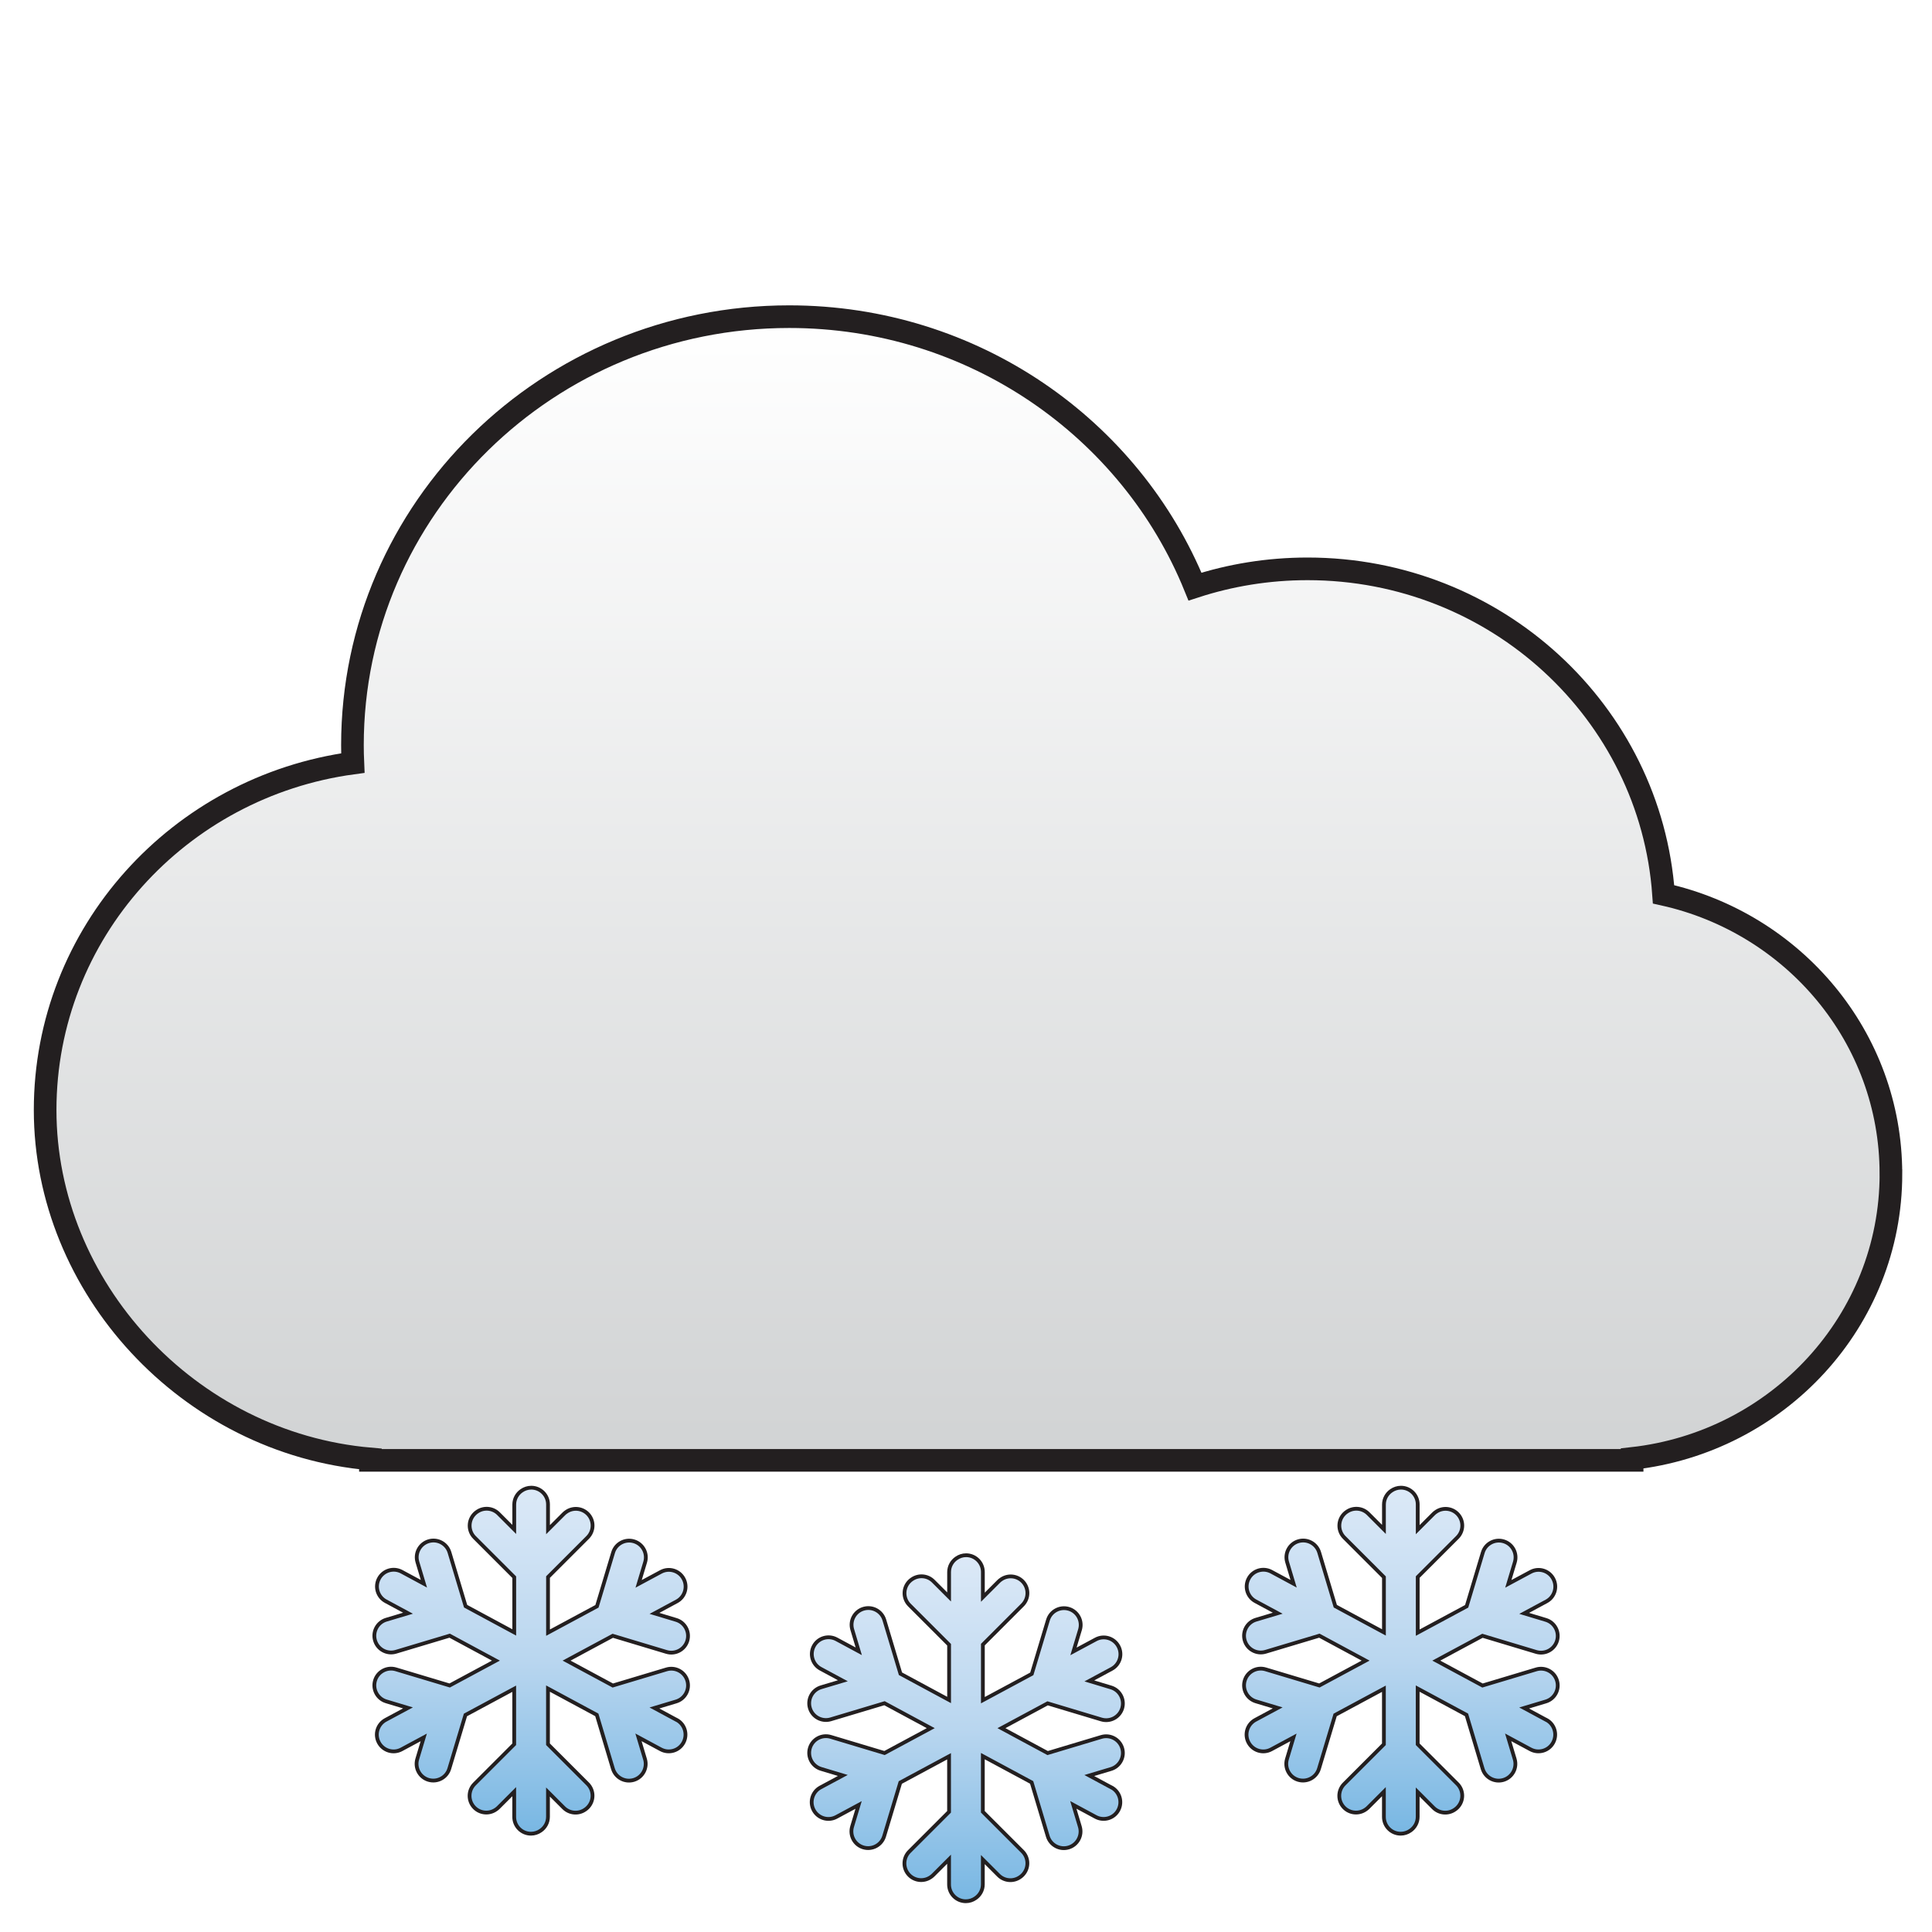
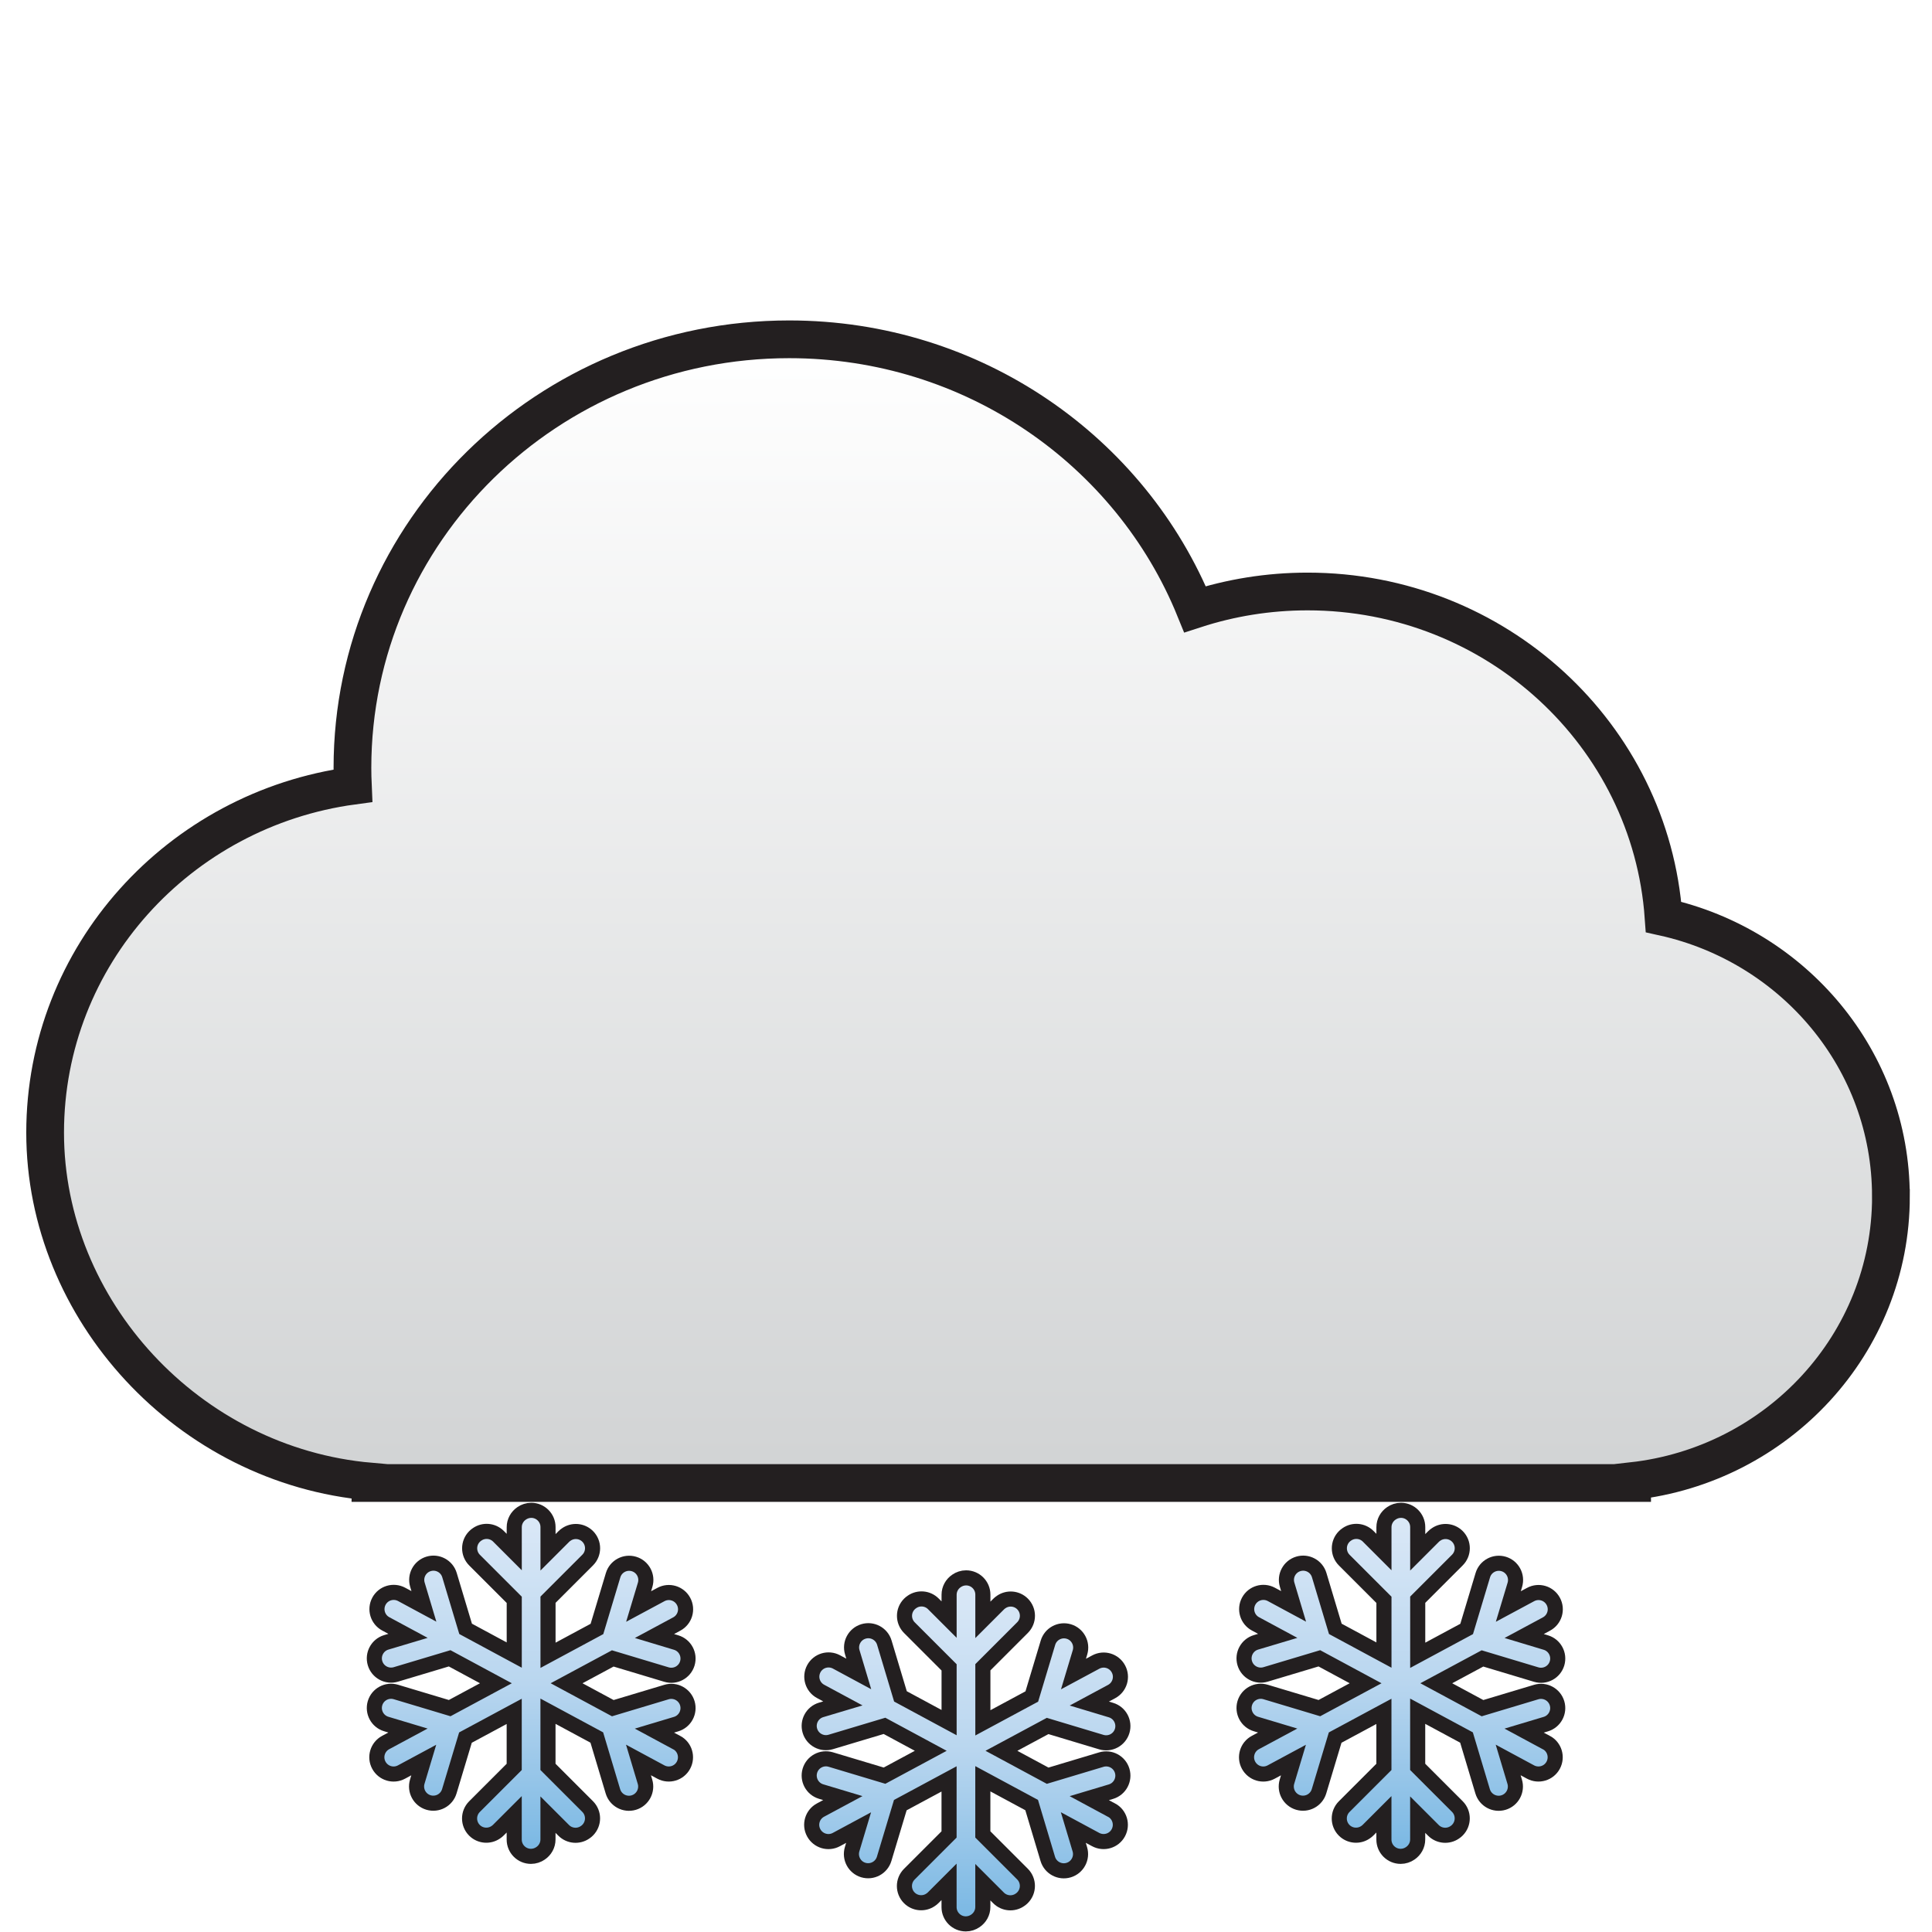
- <svg xmlns="http://www.w3.org/2000/svg" xmlns:xlink="http://www.w3.org/1999/xlink" version="1.1" viewBox="0 0 512 512">
+ <svg xmlns="http://www.w3.org/2000/svg" id="Layer_1" version="1.1" viewBox="0 0 512 512">
  <defs>
    <style>
      .st0 {
-         fill: url(#linear-gradient);
-         stroke-width: 6px;
+         fill: url(#linear-gradient2);
+       }
+ 
+       .st0, .st1, .st2 {
+         stroke-width: 4px;
      }

      .st0, .st1, .st2, .st3 {
        stroke: #231f20;
        stroke-miterlimit: 10;
      }

      .st1 {
-         fill: url(#linear-gradient2);
+         fill: url(#linear-gradient3);
      }

      .st2 {
-         fill: url(#linear-gradient3);
+         fill: url(#linear-gradient1);
      }

      .st3 {
-         fill: url(#linear-gradient1);
+         fill: url(#linear-gradient);
+         stroke-width: 10px;
      }
    </style>
-     <linearGradient id="linear-gradient" x1="256.53" y1="83.91" x2="256.53" y2="387" gradientUnits="userSpaceOnUse">
+     <linearGradient id="linear-gradient" x1="256.54" y1="422.08" x2="256.54" y2="118.99" gradientTransform="translate(0 512) scale(1 -1)" gradientUnits="userSpaceOnUse">
      <stop offset="0" stop-color="#fff" />
      <stop offset="1" stop-color="#d1d3d4" />
    </linearGradient>
-     <linearGradient id="linear-gradient1" x1="140.76" y1="394.24" x2="140.76" y2="485.95" gradientUnits="userSpaceOnUse">
+     <linearGradient id="linear-gradient1" x1="140.77" y1="111.75" x2="140.77" y2="20.05" gradientTransform="translate(0 512) scale(1 -1)" gradientUnits="userSpaceOnUse">
      <stop offset="0" stop-color="#dce9f7" />
      <stop offset=".5" stop-color="#b9d6ef" />
      <stop offset="1" stop-color="#78b7e3" />
    </linearGradient>
-     <linearGradient id="linear-gradient2" x1="256" y1="412.14" x2="256" y2="503.86" xlink:href="#linear-gradient1" />
-     <linearGradient id="linear-gradient3" x1="371.24" x2="371.24" xlink:href="#linear-gradient1" />
+     <linearGradient id="linear-gradient2" x1="256.01" y1="93.85" x2="256.01" y2="2.15" gradientTransform="translate(0 512) scale(1 -1)" gradientUnits="userSpaceOnUse">
+       <stop offset="0" stop-color="#dce9f7" />
+       <stop offset=".5" stop-color="#b9d6ef" />
+       <stop offset="1" stop-color="#78b7e3" />
+     </linearGradient>
+     <linearGradient id="linear-gradient3" x1="371.25" y1="111.75" x2="371.25" y2="20.05" gradientTransform="translate(0 512) scale(1 -1)" gradientUnits="userSpaceOnUse">
+       <stop offset="0" stop-color="#dce9f7" />
+       <stop offset=".5" stop-color="#b9d6ef" />
+       <stop offset="1" stop-color="#78b7e3" />
+     </linearGradient>
  </defs>
  <g id="Cloud">
-     <path class="st0" d="M501.11,311.06c0-36.16-25.76-66.39-60.25-74.05-3.42-48.2-44.35-86.26-94.35-86.26-10.42,0-20.44,1.66-29.82,4.71-17.03-41.92-58.76-71.54-107.55-71.54-63.92,0-115.74,50.85-115.74,113.57,0,1.59.04,3.16.11,4.73-46.07,6.24-81.55,45.03-81.55,91.95s37.89,88.29,86.21,92.47v.37h334.36v-.5c38.59-4.29,68.59-36.42,68.59-75.44Z" />
+     <path class="st3" d="M501.11,317.06c0-36.16-25.76-66.39-60.25-74.05-3.42-48.2-44.35-86.26-94.35-86.26-10.42,0-20.44,1.66-29.82,4.71-17.03-41.92-58.76-71.54-107.55-71.54-63.92,0-115.74,50.85-115.74,113.57,0,1.59.04,3.16.11,4.73-46.07,6.24-81.55,45.03-81.55,91.95s37.89,88.29,86.21,92.47v.37h334.36v-.5c38.59-4.29,68.59-36.42,68.59-75.44h0Z" />
  </g>
  <g id="Snow">
-     <path class="st3" d="M179.31,455.8l-5.88-3.17,5.74-1.72c2.35-.7,3.68-3.18,2.98-5.52-.7-2.35-3.18-3.68-5.52-2.98l-14.23,4.27-12.25-6.6,12.24-6.58,14.24,4.28c2.35.7,4.82-.63,5.52-2.97h0c.7-2.35-.63-4.82-2.97-5.52l-5.74-1.73,5.91-3.18c2.16-1.16,2.97-3.85,1.8-6.01h0c-1.16-2.16-3.85-2.97-6.01-1.8l-5.9,3.17,1.73-5.75c.7-2.35-.63-4.82-2.97-5.52-2.35-.7-4.82.63-5.52,2.97l-4.28,14.25-12.97,6.98v-14.73l10.51-10.51c1.73-1.73,1.73-4.54,0-6.27h0c-1.53-1.53-3.91-1.71-5.64-.52-.25.16-.48.35-.7.57l-4.17,4.17v-6.69c0-2.45-1.99-4.44-4.44-4.44-.94,0-1.82.3-2.54.8-1.19.8-1.97,2.15-1.97,3.68v6.58l-4.18-4.18c-1.53-1.53-3.91-1.71-5.64-.52-.25.16-.48.35-.7.57h0c-1.73,1.73-1.73,4.54,0,6.27l10.52,10.52v14.64l-12.89-6.95-4.27-14.24c-.7-2.35-3.18-3.68-5.52-2.98h0c-2.35.7-3.68,3.18-2.98,5.52l1.72,5.75-5.9-3.18c-2.16-1.16-4.85-.36-6.01,1.8-1.16,2.16-.36,4.85,1.8,6.01l5.9,3.18-5.76,1.72c-2.35.7-3.68,3.18-2.98,5.52h0c.7,2.35,3.18,3.68,5.52,2.98l14.25-4.27,12.26,6.61-12.25,6.59-14.26-4.28c-2.35-.7-4.82.63-5.52,2.97-.7,2.35.63,4.82,2.97,5.52l5.76,1.73-5.92,3.18c-2.16,1.16-2.97,3.85-1.8,6.01s3.85,2.97,6.01,1.8l5.89-3.17-1.72,5.73c-.7,2.35.63,4.82,2.97,5.52h0c2.35.7,4.82-.63,5.52-2.97l4.28-14.23,12.92-6.95v14.72l-10.53,10.53c-1.73,1.73-1.73,4.54,0,6.27h0c1.53,1.53,3.91,1.71,5.64.52.25-.16.48-.35.7-.57l4.19-4.19v6.7c0,2.45,1.99,4.44,4.44,4.44.94,0,1.82-.3,2.54-.8,1.19-.8,1.97-2.15,1.97-3.68v-6.57l4.17,4.17c1.53,1.53,3.91,1.71,5.64.52.25-.16.48-.35.7-.57,1.73-1.73,1.73-4.54,0-6.27l-10.51-10.51v-14.75l12.94,6.97,4.27,14.26c.7,2.35,3.18,3.68,5.52,2.98h0c2.35-.7,3.68-3.18,2.98-5.52l-1.73-5.77,5.92,3.19c2.16,1.16,4.85.36,6.01-1.8h0c1.16-2.16.36-4.85-1.8-6.01Z" />
-     <path class="st1" d="M294.55,473.7l-5.88-3.17,5.74-1.72c2.35-.7,3.68-3.18,2.98-5.52-.7-2.35-3.18-3.68-5.52-2.98l-14.23,4.27-12.25-6.6,12.24-6.58,14.24,4.28c2.35.7,4.82-.63,5.52-2.97h0c.7-2.35-.63-4.82-2.97-5.52l-5.74-1.73,5.91-3.18c2.16-1.16,2.97-3.85,1.8-6.01h0c-1.16-2.16-3.85-2.97-6.01-1.8l-5.9,3.17,1.73-5.75c.7-2.35-.63-4.82-2.97-5.52-2.35-.7-4.82.63-5.52,2.97l-4.28,14.25-12.97,6.98v-14.73l10.51-10.51c1.73-1.73,1.73-4.54,0-6.27h0c-1.53-1.53-3.91-1.71-5.64-.52-.25.16-.48.35-.7.57l-4.17,4.17v-6.69c0-2.45-1.99-4.44-4.44-4.44-.94,0-1.82.3-2.54.8-1.19.8-1.97,2.15-1.97,3.68v6.58l-4.18-4.18c-1.53-1.53-3.91-1.71-5.64-.52-.25.16-.48.35-.7.57h0c-1.73,1.73-1.73,4.54,0,6.27l10.52,10.52v14.64l-12.89-6.95-4.27-14.24c-.7-2.35-3.18-3.68-5.52-2.98h0c-2.35.7-3.68,3.18-2.98,5.52l1.72,5.75-5.9-3.18c-2.16-1.16-4.85-.36-6.01,1.8-1.16,2.16-.36,4.85,1.8,6.01l5.9,3.18-5.76,1.72c-2.35.7-3.68,3.18-2.98,5.52h0c.7,2.35,3.18,3.68,5.52,2.98l14.25-4.27,12.26,6.61-12.25,6.59-14.26-4.28c-2.35-.7-4.82.63-5.52,2.97-.7,2.35.63,4.82,2.97,5.52l5.76,1.73-5.92,3.18c-2.16,1.16-2.97,3.85-1.8,6.01s3.85,2.97,6.01,1.8l5.89-3.17-1.72,5.73c-.7,2.35.63,4.82,2.97,5.52h0c2.35.7,4.82-.63,5.52-2.97l4.28-14.23,12.92-6.95v14.72l-10.53,10.53c-1.73,1.73-1.73,4.54,0,6.27h0c1.53,1.53,3.91,1.71,5.64.52.25-.16.48-.35.7-.57l4.19-4.19v6.7c0,2.45,1.99,4.44,4.44,4.44.94,0,1.82-.3,2.54-.8,1.19-.8,1.97-2.15,1.97-3.68v-6.57l4.17,4.17c1.53,1.53,3.91,1.71,5.64.52.25-.16.48-.35.7-.57,1.73-1.73,1.73-4.54,0-6.27l-10.51-10.51v-14.75l12.94,6.97,4.27,14.26c.7,2.35,3.18,3.68,5.52,2.98h0c2.35-.7,3.68-3.18,2.98-5.52l-1.73-5.77,5.92,3.19c2.16,1.16,4.85.36,6.01-1.8h0c1.16-2.16.36-4.85-1.8-6.01Z" />
-     <path class="st2" d="M409.79,455.8l-5.88-3.17,5.74-1.72c2.35-.7,3.68-3.18,2.98-5.52-.7-2.35-3.18-3.68-5.52-2.98l-14.23,4.27-12.25-6.6,12.24-6.58,14.24,4.28c2.35.7,4.82-.63,5.52-2.97h0c.7-2.35-.63-4.82-2.97-5.52l-5.74-1.73,5.91-3.18c2.16-1.16,2.97-3.85,1.8-6.01h0c-1.16-2.16-3.85-2.97-6.01-1.8l-5.9,3.17,1.73-5.75c.7-2.35-.63-4.82-2.97-5.52-2.35-.7-4.82.63-5.52,2.97l-4.28,14.25-12.97,6.98v-14.73l10.51-10.51c1.73-1.73,1.73-4.54,0-6.27h0c-1.53-1.53-3.91-1.71-5.64-.52-.25.16-.48.35-.7.57l-4.17,4.17v-6.69c0-2.45-1.99-4.44-4.44-4.44-.94,0-1.82.3-2.54.8-1.19.8-1.97,2.15-1.97,3.68v6.58l-4.18-4.18c-1.53-1.53-3.91-1.71-5.64-.52-.25.16-.48.35-.7.57h0c-1.73,1.73-1.73,4.54,0,6.27l10.52,10.52v14.64l-12.89-6.95-4.27-14.24c-.7-2.35-3.18-3.68-5.52-2.98h0c-2.35.7-3.68,3.18-2.98,5.52l1.72,5.75-5.9-3.18c-2.16-1.16-4.85-.36-6.01,1.8-1.16,2.16-.36,4.85,1.8,6.01l5.9,3.18-5.76,1.72c-2.35.7-3.68,3.18-2.98,5.52h0c.7,2.35,3.18,3.68,5.52,2.98l14.25-4.27,12.26,6.61-12.25,6.59-14.26-4.28c-2.35-.7-4.82.63-5.52,2.97-.7,2.35.63,4.82,2.97,5.52l5.76,1.73-5.92,3.18c-2.16,1.16-2.97,3.85-1.8,6.01s3.85,2.97,6.01,1.8l5.89-3.17-1.72,5.73c-.7,2.35.63,4.82,2.97,5.52h0c2.35.7,4.82-.63,5.52-2.97l4.28-14.23,12.92-6.95v14.72l-10.53,10.53c-1.73,1.73-1.73,4.54,0,6.27h0c1.53,1.53,3.91,1.71,5.64.52.25-.16.48-.35.7-.57l4.19-4.19v6.7c0,2.45,1.99,4.44,4.44,4.44.94,0,1.82-.3,2.54-.8,1.19-.8,1.97-2.15,1.97-3.68v-6.57l4.17,4.17c1.53,1.53,3.91,1.71,5.64.52.25-.16.48-.35.7-.57,1.73-1.73,1.73-4.54,0-6.27l-10.51-10.51v-14.75l12.94,6.97,4.27,14.26c.7,2.35,3.18,3.68,5.52,2.98h0c2.35-.7,3.68-3.18,2.98-5.52l-1.73-5.77,5.92,3.19c2.16,1.16,4.85.36,6.01-1.8h0c1.16-2.16.36-4.85-1.8-6.01Z" />
+     <path class="st2" d="M179.31,461.8l-5.88-3.17,5.74-1.72c2.35-.7,3.68-3.18,2.98-5.52-.7-2.35-3.18-3.68-5.52-2.98l-14.23,4.27-12.25-6.6,12.24-6.58,14.24,4.28c2.35.7,4.82-.63,5.52-2.97h0c.7-2.35-.63-4.82-2.97-5.52l-5.74-1.73,5.91-3.18c2.16-1.16,2.97-3.85,1.8-6.01h0c-1.16-2.16-3.85-2.97-6.01-1.8l-5.9,3.17,1.73-5.75c.7-2.35-.63-4.82-2.97-5.52-2.35-.7-4.82.63-5.52,2.97l-4.28,14.25-12.97,6.98v-14.73l10.51-10.51c1.73-1.73,1.73-4.54,0-6.27h0c-1.53-1.53-3.91-1.71-5.64-.52-.25.16-.48.35-.7.57l-4.17,4.17v-6.69c0-2.45-1.99-4.44-4.44-4.44-.94,0-1.82.3-2.54.8-1.19.8-1.97,2.15-1.97,3.68v6.58l-4.18-4.18c-1.53-1.53-3.91-1.71-5.64-.52-.25.16-.48.35-.7.57h0c-1.73,1.73-1.73,4.54,0,6.27l10.52,10.52v14.64l-12.89-6.95-4.27-14.24c-.7-2.35-3.18-3.68-5.52-2.98h0c-2.35.7-3.68,3.18-2.98,5.52l1.72,5.75-5.9-3.18c-2.16-1.16-4.85-.36-6.01,1.8-1.16,2.16-.36,4.85,1.8,6.01l5.9,3.18-5.76,1.72c-2.35.7-3.68,3.18-2.98,5.52h0c.7,2.35,3.18,3.68,5.52,2.98l14.25-4.27,12.26,6.61-12.25,6.59-14.26-4.28c-2.35-.7-4.82.63-5.52,2.97-.7,2.35.63,4.82,2.97,5.52l5.76,1.73-5.92,3.18c-2.16,1.16-2.97,3.85-1.8,6.01s3.85,2.97,6.01,1.8l5.89-3.17-1.72,5.73c-.7,2.35.63,4.82,2.97,5.52h0c2.35.7,4.82-.63,5.52-2.97l4.28-14.23,12.92-6.95v14.72l-10.53,10.53c-1.73,1.73-1.73,4.54,0,6.27h0c1.53,1.53,3.91,1.71,5.64.52.25-.16.48-.35.7-.57l4.19-4.19v6.7c0,2.45,1.99,4.44,4.44,4.44.94,0,1.82-.3,2.54-.8,1.19-.8,1.97-2.15,1.97-3.68v-6.57l4.17,4.17c1.53,1.53,3.91,1.71,5.64.52.25-.16.48-.35.7-.57,1.73-1.73,1.73-4.54,0-6.27l-10.51-10.51v-14.75l12.94,6.97,4.27,14.26c.7,2.35,3.18,3.68,5.52,2.98h0c2.35-.7,3.68-3.18,2.98-5.52l-1.73-5.77,5.92,3.19c2.16,1.16,4.85.36,6.01-1.8h0c1.16-2.16.36-4.85-1.8-6.01h-.02Z" />
+     <path class="st0" d="M294.55,479.7l-5.88-3.17,5.74-1.72c2.35-.7,3.68-3.18,2.98-5.52-.7-2.35-3.18-3.68-5.52-2.98l-14.23,4.27-12.25-6.6,12.24-6.58,14.24,4.28c2.35.7,4.82-.63,5.52-2.97h0c.7-2.35-.63-4.82-2.97-5.52l-5.74-1.73,5.91-3.18c2.16-1.16,2.97-3.85,1.8-6.01h0c-1.16-2.16-3.85-2.97-6.01-1.8l-5.9,3.17,1.73-5.75c.7-2.35-.63-4.82-2.97-5.52-2.35-.7-4.82.63-5.52,2.97l-4.28,14.25-12.97,6.98v-14.73l10.51-10.51c1.73-1.73,1.73-4.54,0-6.27h0c-1.53-1.53-3.91-1.71-5.64-.52-.25.16-.48.35-.7.57l-4.17,4.17v-6.69c0-2.45-1.99-4.44-4.44-4.44-.94,0-1.82.3-2.54.8-1.19.8-1.97,2.15-1.97,3.68v6.58l-4.18-4.18c-1.53-1.53-3.91-1.71-5.64-.52-.25.16-.48.35-.7.57h0c-1.73,1.73-1.73,4.54,0,6.27l10.52,10.52v14.64l-12.89-6.95-4.27-14.24c-.7-2.35-3.18-3.68-5.52-2.98h0c-2.35.7-3.68,3.18-2.98,5.52l1.72,5.75-5.9-3.18c-2.16-1.16-4.85-.36-6.01,1.8-1.16,2.16-.36,4.85,1.8,6.01l5.9,3.18-5.76,1.72c-2.35.7-3.68,3.18-2.98,5.52h0c.7,2.35,3.18,3.68,5.52,2.98l14.25-4.27,12.26,6.61-12.25,6.59-14.26-4.28c-2.35-.7-4.82.63-5.52,2.97-.7,2.35.63,4.82,2.97,5.52l5.76,1.73-5.92,3.18c-2.16,1.16-2.97,3.85-1.8,6.01s3.85,2.97,6.01,1.8l5.89-3.17-1.72,5.73c-.7,2.35.63,4.82,2.97,5.52h0c2.35.7,4.82-.63,5.52-2.97l4.28-14.23,12.92-6.95v14.72l-10.53,10.53c-1.73,1.73-1.73,4.54,0,6.27h0c1.53,1.53,3.91,1.71,5.64.52.25-.16.48-.35.7-.57l4.19-4.19v6.7c0,2.45,1.99,4.44,4.44,4.44.94,0,1.82-.3,2.54-.8,1.19-.8,1.97-2.15,1.97-3.68v-6.57l4.17,4.17c1.53,1.53,3.91,1.71,5.64.52.25-.16.48-.35.7-.57,1.73-1.73,1.73-4.54,0-6.27l-10.51-10.51v-14.75l12.94,6.97,4.27,14.26c.7,2.35,3.18,3.68,5.52,2.98h0c2.35-.7,3.68-3.18,2.98-5.52l-1.73-5.77,5.92,3.19c2.16,1.16,4.85.36,6.01-1.8h0c1.16-2.16.36-4.85-1.8-6.01h-.02Z" />
+     <path class="st1" d="M409.79,461.8l-5.88-3.17,5.74-1.72c2.35-.7,3.68-3.18,2.98-5.52-.7-2.35-3.18-3.68-5.52-2.98l-14.23,4.27-12.25-6.6,12.24-6.58,14.24,4.28c2.35.7,4.82-.63,5.52-2.97h0c.7-2.35-.63-4.82-2.97-5.52l-5.74-1.73,5.91-3.18c2.16-1.16,2.97-3.85,1.8-6.01h0c-1.16-2.16-3.85-2.97-6.01-1.8l-5.9,3.17,1.73-5.75c.7-2.35-.63-4.82-2.97-5.52-2.35-.7-4.82.63-5.52,2.97l-4.28,14.25-12.97,6.98v-14.73l10.51-10.51c1.73-1.73,1.73-4.54,0-6.27h0c-1.53-1.53-3.91-1.71-5.64-.52-.25.16-.48.35-.7.57l-4.17,4.17v-6.69c0-2.45-1.99-4.44-4.44-4.44-.94,0-1.82.3-2.54.8-1.19.8-1.97,2.15-1.97,3.68v6.58l-4.18-4.18c-1.53-1.53-3.91-1.71-5.64-.52-.25.16-.48.35-.7.57h0c-1.73,1.73-1.73,4.54,0,6.27l10.52,10.52v14.64l-12.89-6.95-4.27-14.24c-.7-2.35-3.18-3.68-5.52-2.98h0c-2.35.7-3.68,3.18-2.98,5.52l1.72,5.75-5.9-3.18c-2.16-1.16-4.85-.36-6.01,1.8-1.16,2.16-.36,4.85,1.8,6.01l5.9,3.18-5.76,1.72c-2.35.7-3.68,3.18-2.98,5.52h0c.7,2.35,3.18,3.68,5.52,2.98l14.25-4.27,12.26,6.61-12.25,6.59-14.26-4.28c-2.35-.7-4.82.63-5.52,2.97-.7,2.35.63,4.82,2.97,5.52l5.76,1.73-5.92,3.18c-2.16,1.16-2.97,3.85-1.8,6.01s3.85,2.97,6.01,1.8l5.89-3.17-1.72,5.73c-.7,2.35.63,4.82,2.97,5.52h0c2.35.7,4.82-.63,5.52-2.97l4.28-14.23,12.92-6.95v14.72l-10.53,10.53c-1.73,1.73-1.73,4.54,0,6.27h0c1.53,1.53,3.91,1.71,5.64.52.25-.16.48-.35.7-.57l4.19-4.19v6.7c0,2.45,1.99,4.44,4.44,4.44.94,0,1.82-.3,2.54-.8,1.19-.8,1.97-2.15,1.97-3.68v-6.57l4.17,4.17c1.53,1.53,3.91,1.71,5.64.52.25-.16.48-.35.7-.57,1.73-1.73,1.73-4.54,0-6.27l-10.51-10.51v-14.75l12.94,6.97,4.27,14.26c.7,2.35,3.18,3.68,5.52,2.98h0c2.35-.7,3.68-3.18,2.98-5.52l-1.73-5.77,5.92,3.19c2.16,1.16,4.85.36,6.01-1.8h0c1.16-2.16.36-4.85-1.8-6.01h-.02Z" />
  </g>
</svg>
